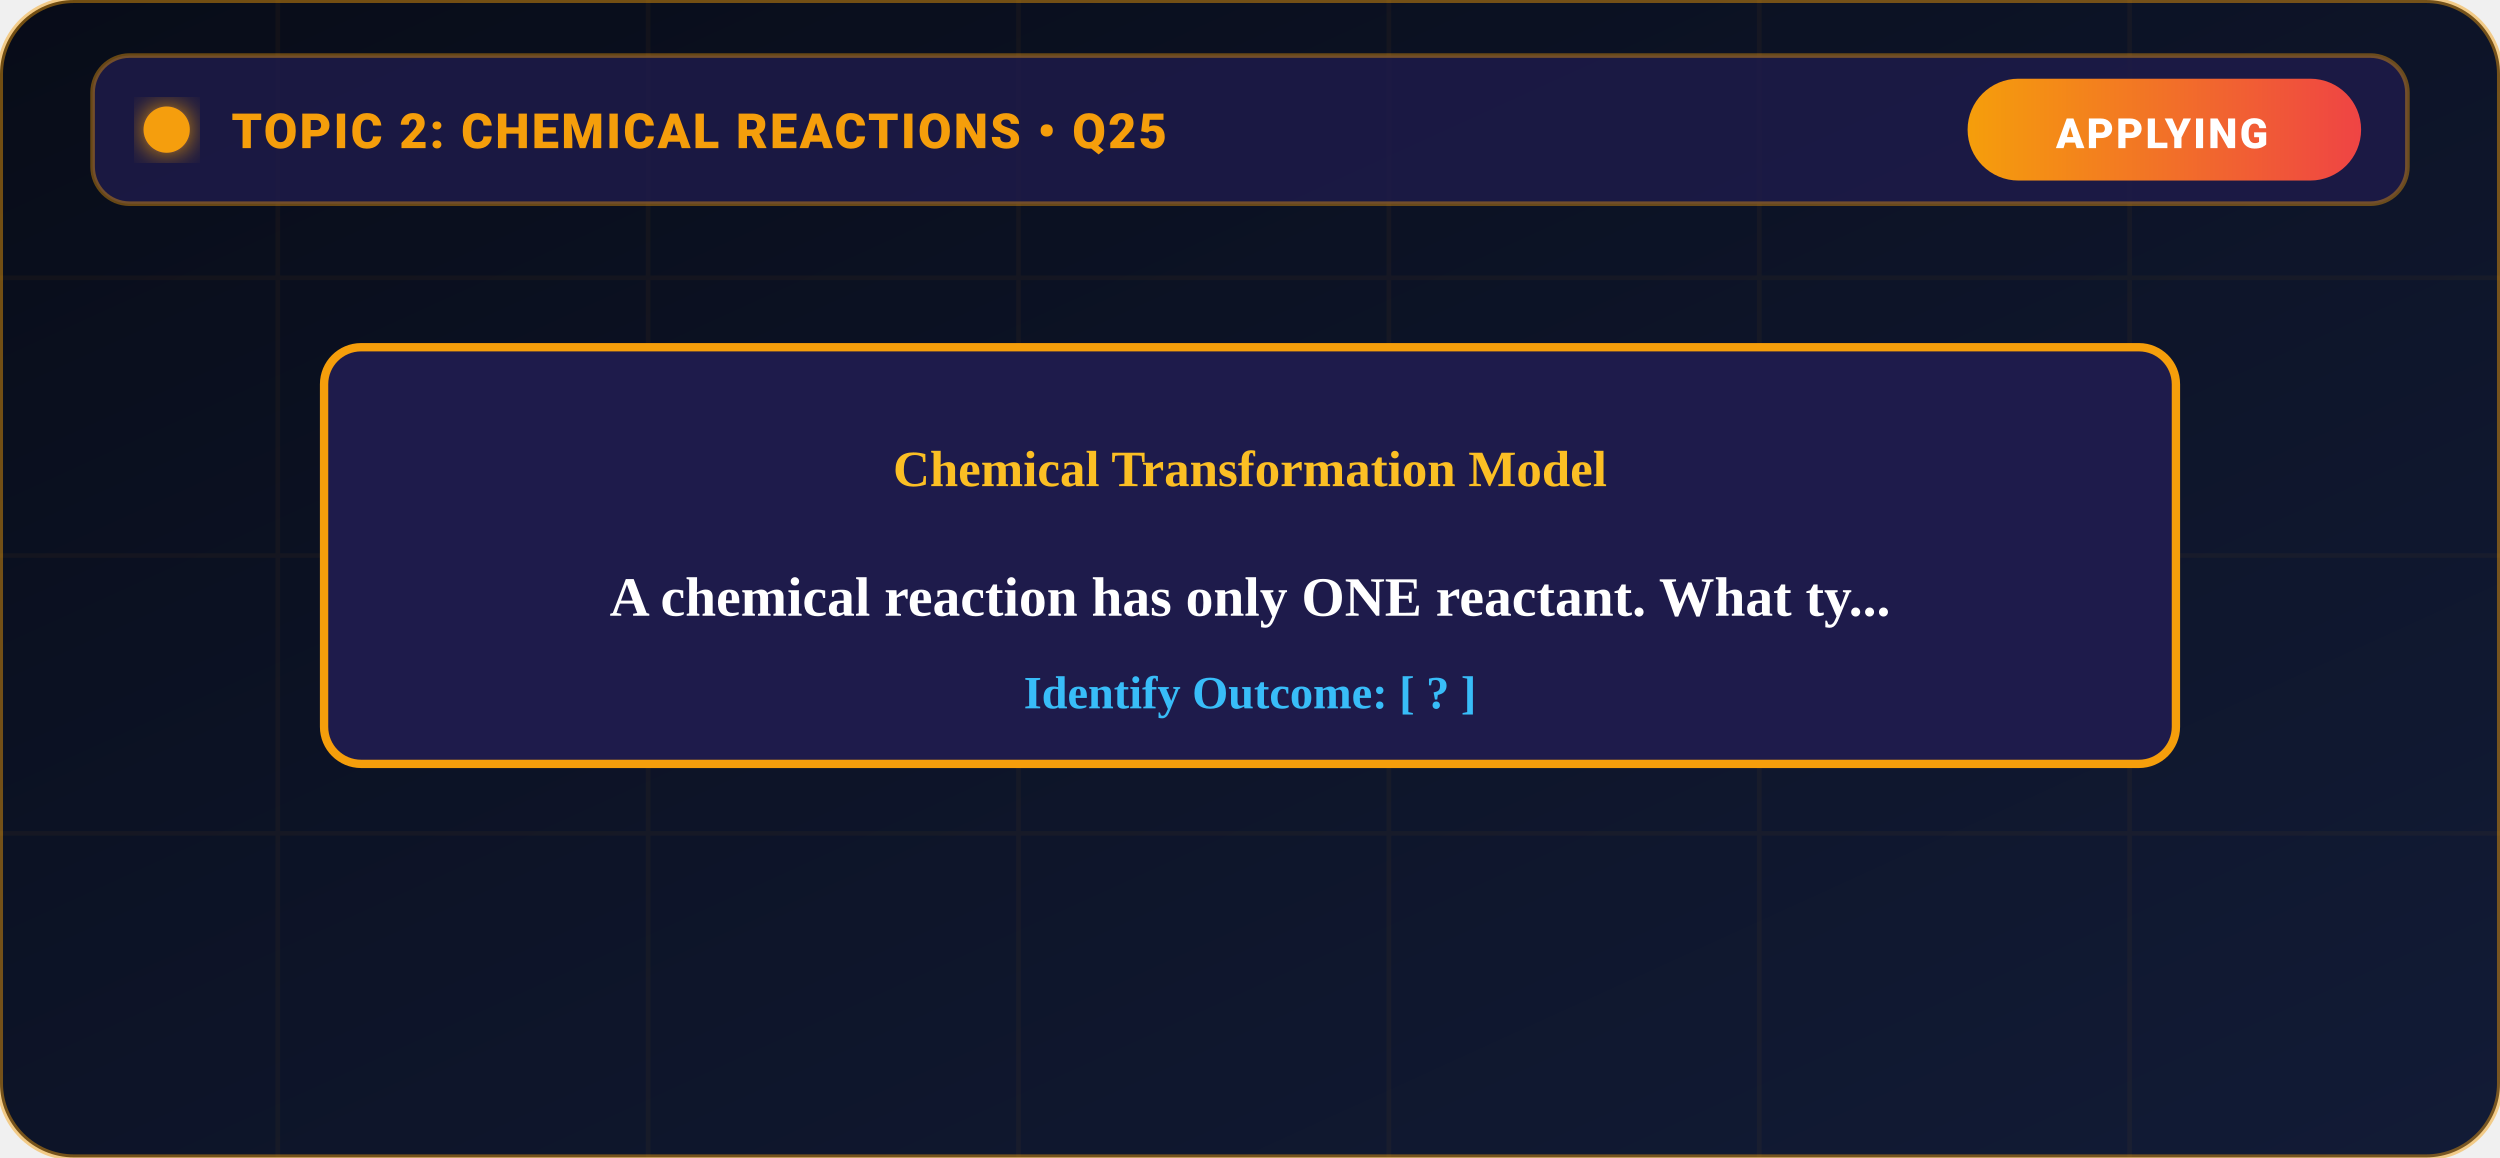
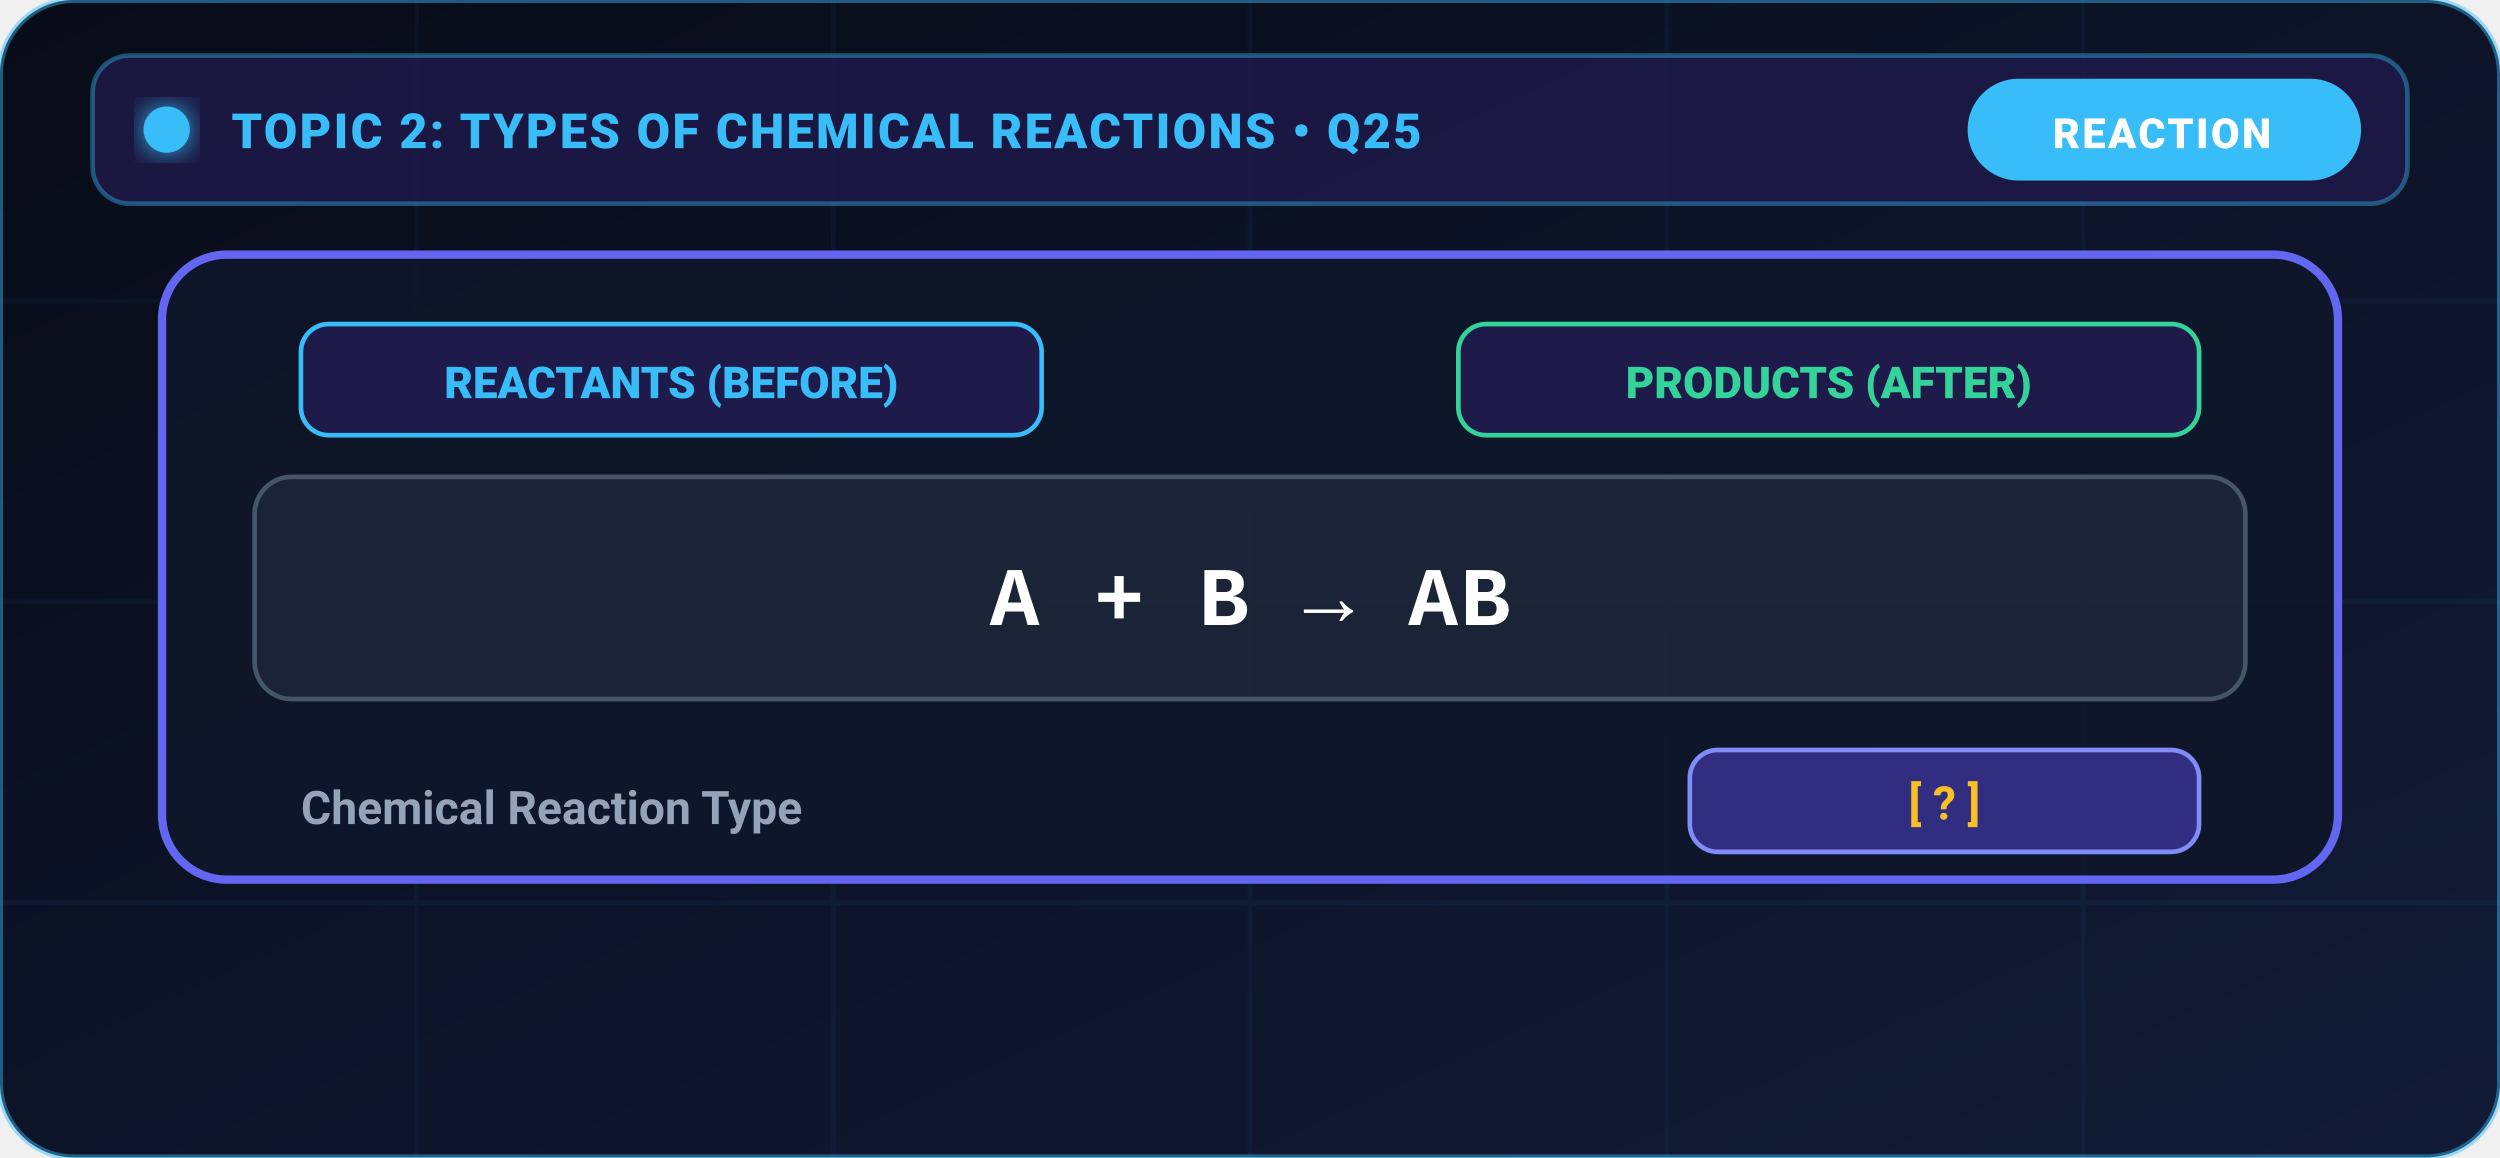
<svg xmlns="http://www.w3.org/2000/svg" viewBox="0 0 540 250" width="100%" height="100%">
  <defs>
-     <linearGradient id="bgGrad_t2_25" x1="0%" y1="0%" x2="100%" y2="100%">
+     <linearGradient id="bg_t2_25" x1="0%" y1="0%" x2="100%" y2="100%">
      <stop offset="0%" stop-color="#080c18" />
      <stop offset="50%" stop-color="#0d1428" />
      <stop offset="100%" stop-color="#121b36" />
-     </linearGradient>
-     <linearGradient id="primaryGrad_t2_25" x1="0%" y1="0%" x2="100%" y2="0%">
-       <stop offset="0%" stop-color="#f59e0b" />
-       <stop offset="100%" stop-color="#ef4444" />
    </linearGradient>
    <filter id="glow_t2_25" x="-20%" y="-20%" width="140%" height="140%">
      <feGaussianBlur stdDeviation="3" result="blur" />
      <feComposite in="SourceGraphic" in2="blur" operator="over" />
    </filter>
  </defs>
-   <rect width="540" height="250" rx="16" fill="url(#bgGrad_t2_25)" stroke="#f59e0b" stroke-width="1.3" stroke-opacity="0.45" />
-   <g opacity="0.04" stroke="#f59e0b" stroke-width="1">
-     <line x1="60" y1="0" x2="60" y2="250" />
-     <line x1="140" y1="0" x2="140" y2="250" />
-     <line x1="220" y1="0" x2="220" y2="250" />
-     <line x1="300" y1="0" x2="300" y2="250" />
-     <line x1="380" y1="0" x2="380" y2="250" />
-     <line x1="460" y1="0" x2="460" y2="250" />
-     <line x1="0" y1="60" x2="540" y2="60" />
-     <line x1="0" y1="120" x2="540" y2="120" />
-     <line x1="0" y1="180" x2="540" y2="180" />
+   <rect width="540" height="250" rx="16" fill="url(#bg_t2_25)" stroke="#38bdf8" stroke-width="1.3" stroke-opacity="0.45" />
+   <g opacity="0.04" stroke="#38bdf8" stroke-width="1">
+     <line x1="90" y1="0" x2="90" y2="250" />
+     <line x1="180" y1="0" x2="180" y2="250" />
+     <line x1="270" y1="0" x2="270" y2="250" />
+     <line x1="360" y1="0" x2="360" y2="250" />
+     <line x1="450" y1="0" x2="450" y2="250" />
+     <line x1="0" y1="65" x2="540" y2="65" />
+     <line x1="0" y1="130" x2="540" y2="130" />
+     <line x1="0" y1="195" x2="540" y2="195" />
  </g>
-   <rect x="20" y="12" width="500" height="32" rx="8" fill="#1e1b4b" fill-opacity="0.8" stroke="#f59e0b" stroke-width="1" stroke-opacity="0.4" />
-   <circle cx="36" cy="28" r="5" fill="#f59e0b" filter="url(#glow_t2_25)" />
-   <text x="50" y="32" fill="#f59e0b" font-family="'Segoe UI', Roboto, sans-serif" font-size="10.5" font-weight="900" letter-spacing="0.5">TOPIC 2: CHEMICAL REACTIONS • Q25</text>
-   <rect x="425" y="17" width="85" height="22" rx="11" fill="url(#primaryGrad_t2_25)" />
-   <text x="467" y="32" fill="#ffffff" font-family="'Segoe UI', Roboto, sans-serif" font-size="9" font-weight="900" text-anchor="middle" letter-spacing="0.5">APPLYING</text>
-   <g transform="translate(0, 10)">
-     <g transform="translate(70, 65)">
-       <rect x="0" y="0" width="400" height="90" rx="8" fill="#1e1b4b" stroke="#f59e0b" stroke-width="1.8" />
-       <text x="200" y="30" fill="#fbbf24" font-size="11" font-weight="bold" text-anchor="middle">Chemical Transformation Model</text>
-       <text x="200" y="58" fill="#ffffff" font-size="12" font-weight="bold" text-anchor="middle">A chemical reaction has only ONE reactant. What ty...</text>
-       <text x="200" y="78" fill="#38bdf8" font-size="10" font-weight="bold" text-anchor="middle">Identify Outcome: [ ? ]</text>
+   <rect x="20" y="12" width="500" height="32" rx="8" fill="#1e1b4b" fill-opacity="0.8" stroke="#38bdf8" stroke-width="1" stroke-opacity="0.4" />
+   <circle cx="36" cy="28" r="5" fill="#38bdf8" filter="url(#glow_t2_25)" />
+   <text x="50" y="32" fill="#38bdf8" font-family="'Segoe UI', Roboto, sans-serif" font-size="10.5" font-weight="900" letter-spacing="0.5">TOPIC 2: TYPES OF CHEMICAL REACTIONS • Q25</text>
+   <rect x="425" y="17" width="85" height="22" rx="11" fill="#38bdf8" />
+   <text x="467" y="32" fill="#ffffff" font-family="'Segoe UI', Roboto, sans-serif" font-size="9" font-weight="900" text-anchor="middle" letter-spacing="0.5">REACTION</text>
+   <g transform="translate(35, 55)">
+     <rect x="0" y="0" width="470" height="135" rx="14" fill="#0f172a" fill-opacity="0.9" stroke="#6366f1" stroke-width="1.8" />
+     <rect x="30" y="15" width="160" height="24" rx="6" fill="#1e1b4b" stroke="#38bdf8" stroke-width="1" />
+     <text x="110" y="31" fill="#38bdf8" font-family="'Segoe UI', Roboto, sans-serif" font-size="9.5" font-weight="800" text-anchor="middle">REACTANTS (BEFORE)</text>
+     <rect x="280" y="15" width="160" height="24" rx="6" fill="#1e1b4b" stroke="#34d399" stroke-width="1" />
+     <text x="360" y="31" fill="#34d399" font-family="'Segoe UI', Roboto, sans-serif" font-size="9.5" font-weight="800" text-anchor="middle">PRODUCTS (AFTER)</text>
+     <rect x="20" y="48" width="430" height="48" rx="8" fill="#1e293b" fill-opacity="0.8" stroke="#475569" stroke-width="1" />
+     <text x="235" y="80" fill="#ffffff" font-family="'Consolas', 'Courier New', monospace" font-size="18" font-weight="900" text-anchor="middle" letter-spacing="0.5">
+         A + B  →  AB
+       </text>
+     <g transform="translate(30, 105)">
+       <text x="0" y="18" fill="#94a3b8" font-family="'Segoe UI', Roboto, sans-serif" font-size="10" font-weight="600">Chemical Reaction Type</text>
+       <rect x="300" y="2" width="110" height="22" rx="6" fill="#312e81" stroke="#818cf8" stroke-width="1" />
+       <text x="355" y="17" fill="#fbbf24" font-family="'Segoe UI', Roboto, sans-serif" font-size="10" font-weight="bold" text-anchor="middle">[ ? ]</text>
    </g>
  </g>
</svg>
